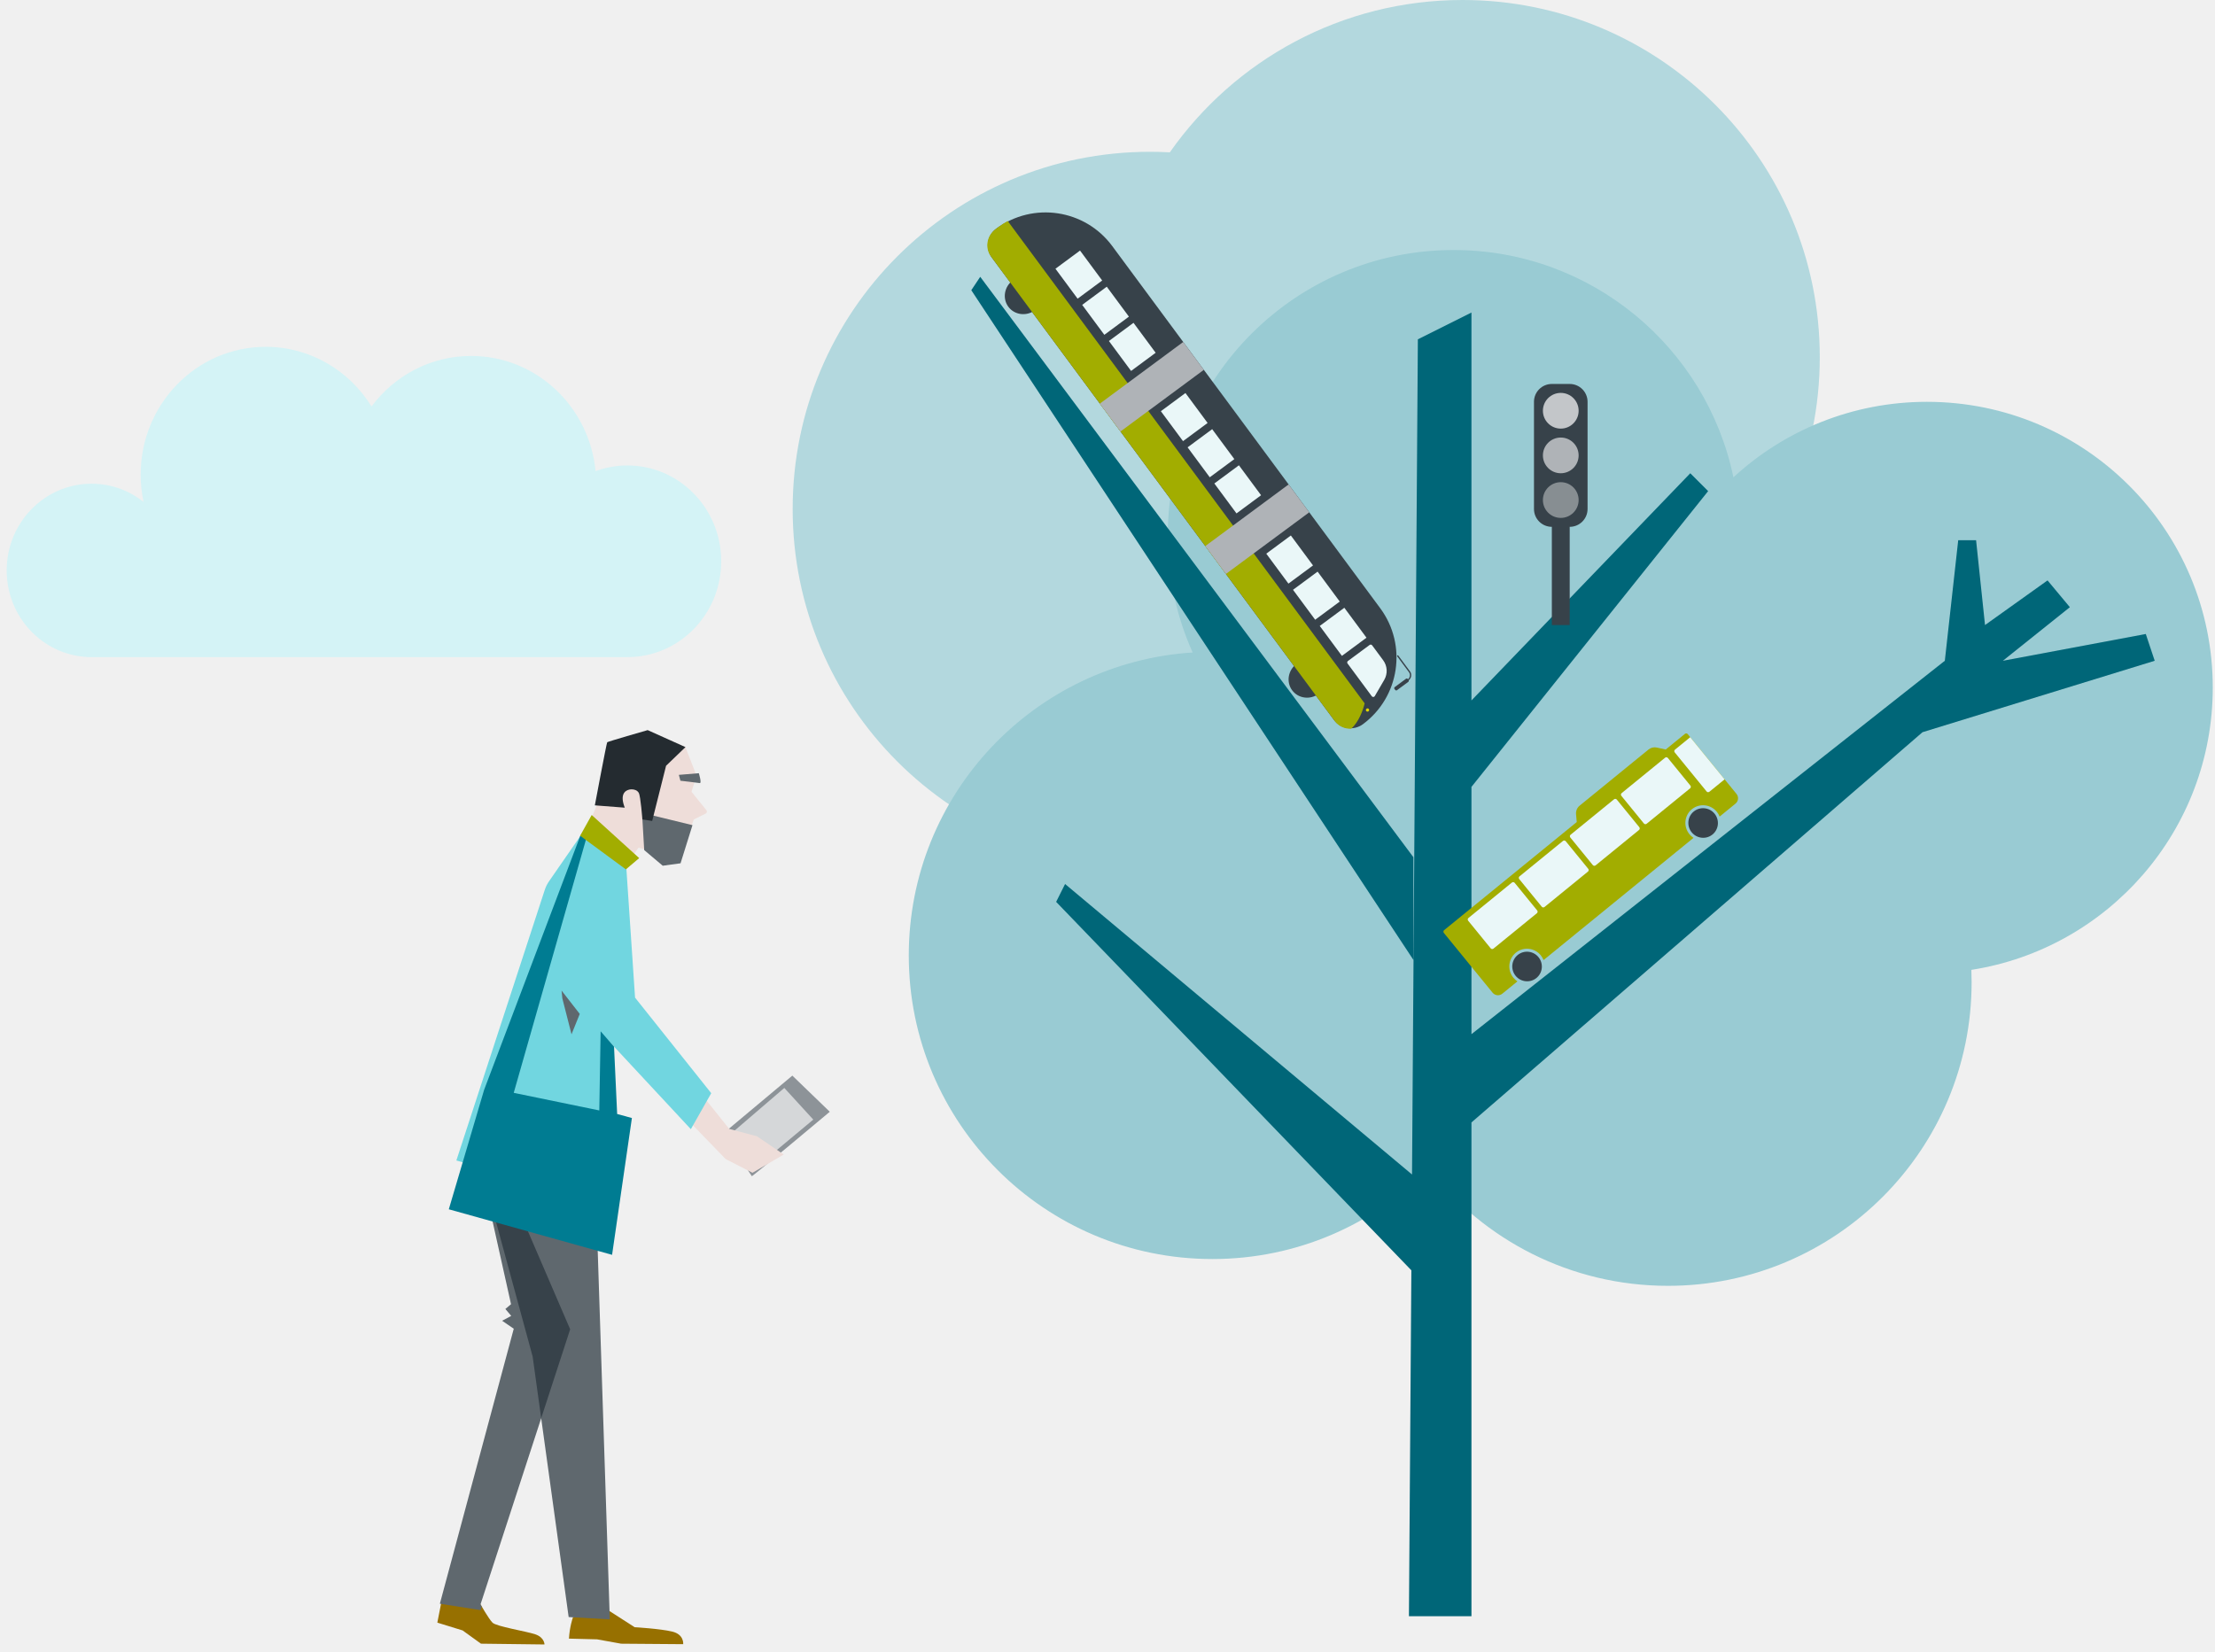
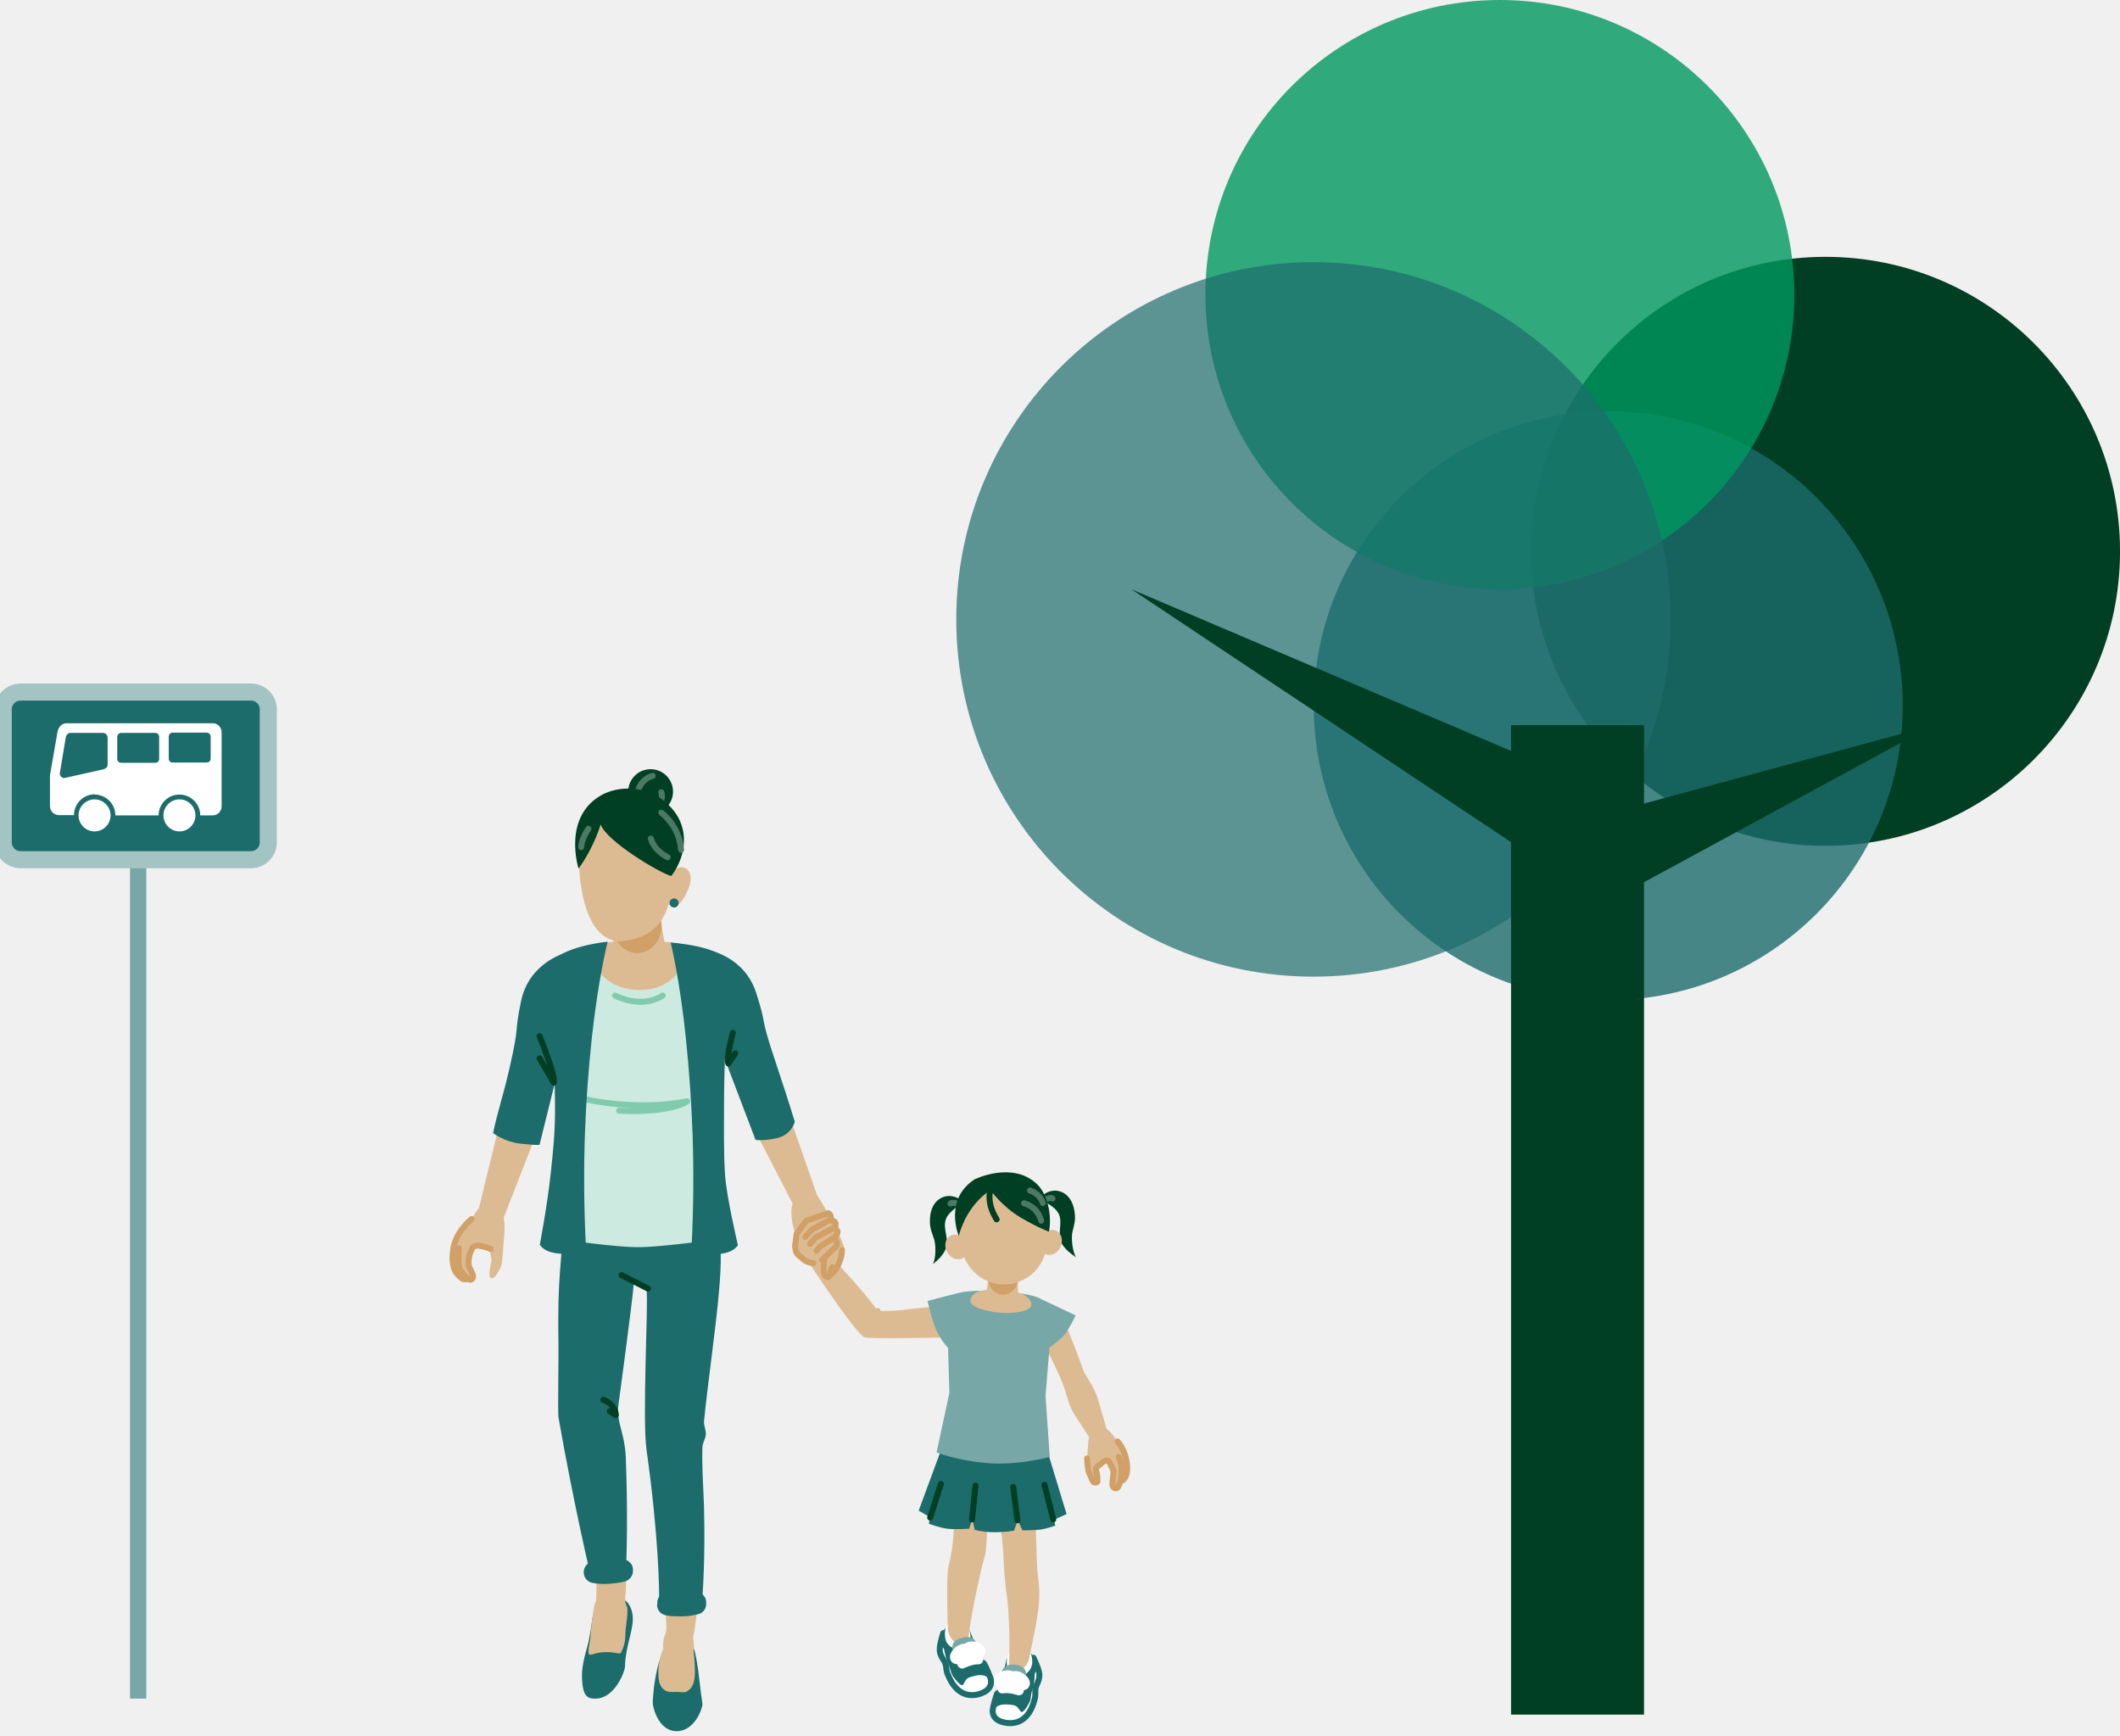
- <svg xmlns="http://www.w3.org/2000/svg" width="248" height="185" viewBox="0 0 248 185" fill="none">
-   <path d="M70.25 73.591H9.75L9.757 73.578C4.739 73.316 0.75 69.075 0.75 63.881C0.75 58.519 5.003 54.171 10.25 54.171C12.443 54.171 14.462 54.931 16.07 56.206C15.861 55.221 15.75 54.198 15.75 53.149C15.75 45.246 22.018 38.84 29.75 38.84C34.738 38.84 39.117 41.506 41.597 45.521C44.154 42.082 48.198 39.862 52.75 39.862C60.017 39.862 65.99 45.521 66.683 52.762C67.796 52.351 68.998 52.127 70.25 52.127C76.049 52.127 80.75 56.932 80.75 62.859C80.75 68.786 76.049 73.591 70.25 73.591Z" fill="#D4F3F6" />
-   <path fill-rule="evenodd" clip-rule="evenodd" d="M163.75 80C185.841 80 203.75 62.091 203.75 40C203.75 17.909 185.841 0 163.75 0C150.193 0 138.211 6.744 130.977 17.061C130.24 17.02 129.497 17 128.75 17C106.659 17 88.75 34.909 88.75 57C88.75 79.091 106.659 97 128.75 97C142.307 97 154.289 90.256 161.523 79.939C162.26 79.98 163.003 80 163.75 80Z" fill="#B3D8DE" />
-   <path d="M133.533 73.071C131.744 69.08 130.75 64.656 130.75 60C130.75 42.327 145.077 28 162.75 28C178.18 28 191.059 38.92 194.08 53.454C199.78 48.205 207.391 45 215.75 45C233.423 45 247.75 59.327 247.75 77C247.75 92.982 236.034 106.227 220.722 108.616C220.741 109.075 220.75 109.536 220.75 110C220.75 128.778 205.528 144 186.75 144C175.853 144 166.154 138.874 159.931 130.901C153.768 137.136 145.21 141 135.75 141C116.972 141 101.75 125.778 101.75 107C101.75 88.967 115.788 74.213 133.533 73.071Z" fill="#99CBD3" />
-   <path fill-rule="evenodd" clip-rule="evenodd" d="M158.25 107.5L108.75 32.5L109.75 31L158.25 96V107.5ZM158.021 142.262L118.25 101L119.25 99L158.096 131.533L158.75 38L164.75 35V78.442L189.25 53L191.25 55L164.75 88.125V115.817L217.75 74L219.25 60.5H221.25L222.25 70L229.25 65L231.75 68L224.25 74L240.25 71L241.25 74L215.25 82L164.75 125.702V181H157.75L158.021 142.262Z" fill="#006678" />
-   <path d="M186.501 83.939L185.505 83.719C185.177 83.646 184.834 83.727 184.574 83.939L176.86 90.228C176.578 90.458 176.428 90.814 176.46 91.178L176.539 92.061L161.69 104.167C161.596 104.244 161.582 104.383 161.66 104.478L167.117 111.172C167.387 111.503 167.874 111.554 168.204 111.285L169.898 109.904C169.73 109.794 169.575 109.656 169.441 109.491C168.745 108.638 168.869 107.386 169.717 106.694C170.565 106.003 171.817 106.134 172.513 106.987C172.647 107.151 172.75 107.331 172.824 107.518L189.611 93.833C189.442 93.723 189.287 93.585 189.153 93.42C188.457 92.567 188.581 91.315 189.43 90.623C190.278 89.932 191.529 90.063 192.225 90.916C192.359 91.08 192.463 91.26 192.537 91.447L194.316 89.996C194.646 89.727 194.694 89.24 194.424 88.909L188.967 82.215C188.889 82.12 188.75 82.106 188.656 82.182L186.501 83.939Z" fill="#A2AD00" />
-   <path d="M164.414 102.804C164.32 102.88 164.306 103.019 164.384 103.114L166.902 106.204C166.98 106.299 167.119 106.313 167.213 106.236L172.077 102.271C172.171 102.194 172.185 102.055 172.108 101.96L169.589 98.87C169.512 98.776 169.373 98.761 169.278 98.838L164.414 102.804Z" fill="#EAF7F8" />
-   <path d="M170.101 98.453C170.024 98.358 170.038 98.219 170.132 98.142L174.996 94.177C175.09 94.1 175.229 94.114 175.306 94.209L177.825 97.299C177.902 97.393 177.889 97.532 177.794 97.609L172.93 101.575C172.836 101.652 172.697 101.637 172.62 101.542L170.101 98.453Z" fill="#EAF7F8" />
-   <path d="M175.849 93.481C175.755 93.558 175.741 93.697 175.818 93.792L178.337 96.881C178.414 96.976 178.554 96.99 178.648 96.914L183.512 92.948C183.606 92.871 183.62 92.732 183.543 92.637L181.024 89.548C180.947 89.453 180.808 89.438 180.713 89.515L175.849 93.481Z" fill="#EAF7F8" />
-   <path d="M181.536 89.13C181.459 89.036 181.472 88.896 181.567 88.82L186.431 84.854C186.525 84.777 186.664 84.792 186.741 84.886L189.26 87.976C189.337 88.071 189.324 88.21 189.229 88.287L184.365 92.252C184.271 92.329 184.132 92.315 184.055 92.22L181.536 89.13Z" fill="#EAF7F8" />
-   <path d="M187.509 84.26C187.432 84.165 187.446 84.026 187.54 83.95L189.247 82.558L193.095 87.278L191.388 88.669C191.294 88.746 191.155 88.732 191.078 88.637L187.509 84.26Z" fill="#EAF7F8" />
-   <ellipse cx="170.976" cy="108.239" rx="1.652" ry="1.661" transform="rotate(-39.1897 170.976 108.239)" fill="#37424A" />
-   <ellipse cx="190.689" cy="92.168" rx="1.652" ry="1.661" transform="rotate(-39.1897 190.689 92.1681)" fill="#37424A" />
-   <path d="M173.75 43C172.645 43 171.75 43.895 171.75 45V57C171.75 58.105 172.645 59 173.75 59L173.75 70H175.75V59C176.855 59 177.75 58.105 177.75 57V45C177.75 43.895 176.855 43 175.75 43H173.75Z" fill="#37424A" />
-   <circle cx="174.75" cy="56" r="2" fill="#878E92" />
-   <circle cx="174.75" cy="51" r="2" fill="#AFB3B7" />
-   <circle cx="174.75" cy="46" r="2" fill="#C3C6C9" />
-   <ellipse cx="114.634" cy="33.071" rx="2.085" ry="2.158" transform="rotate(53.5068 114.634 33.0709)" fill="#37424A" />
-   <ellipse cx="146.408" cy="76.022" rx="2.085" ry="2.158" transform="rotate(53.5068 146.408 76.0217)" fill="#37424A" />
-   <path d="M111.54 25.61C115.663 22.56 121.479 23.43 124.529 27.553L154.537 68.117C157.587 72.24 156.717 78.055 152.594 81.106C151.563 81.868 150.11 81.651 149.347 80.62L111.055 28.858C110.292 27.827 110.509 26.373 111.54 25.61Z" fill="#37424A" />
-   <path d="M156.404 73.457L157.751 75.278C157.933 75.523 157.884 75.871 157.644 76.071L157.623 76.043C157.576 75.979 157.484 75.967 157.418 76.016L156.162 76.945C156.096 76.994 156.081 77.086 156.128 77.15L156.213 77.265C156.261 77.329 156.353 77.341 156.419 77.292L157.675 76.363C157.731 76.322 157.75 76.25 157.726 76.19C158.035 75.941 158.101 75.5 157.871 75.189L156.524 73.368L156.404 73.457Z" fill="#37424A" />
-   <path d="M151.284 81.606C150.581 81.642 149.884 81.346 149.445 80.752L110.957 28.726C110.248 27.768 110.477 26.397 111.469 25.664L111.828 25.398C112.152 25.158 112.487 24.942 112.83 24.751L152.791 78.769C152.637 79.462 152.141 80.862 151.284 81.606Z" fill="#A2AD00" />
-   <rect x="120.924" y="28.06" width="4.171" height="3.423" transform="rotate(53.5068 120.924 28.0603)" fill="#EAF7F8" />
-   <rect x="132.727" y="44.015" width="4.171" height="3.423" transform="rotate(53.5068 132.727 44.0151)" fill="#EAF7F8" />
-   <rect x="144.53" y="59.97" width="4.171" height="3.423" transform="rotate(53.5068 144.53 59.9699)" fill="#EAF7F8" />
-   <rect x="123.917" y="32.107" width="4.171" height="3.423" transform="rotate(53.5068 123.917 32.1069)" fill="#EAF7F8" />
-   <rect x="135.72" y="48.062" width="4.171" height="3.423" transform="rotate(53.5068 135.72 48.0617)" fill="#EAF7F8" />
-   <rect x="147.523" y="64.016" width="4.171" height="3.423" transform="rotate(53.5068 147.523 64.0165)" fill="#EAF7F8" />
-   <rect x="126.911" y="36.153" width="4.171" height="3.423" transform="rotate(53.5068 126.911 36.1533)" fill="#EAF7F8" />
-   <rect x="138.714" y="52.108" width="4.171" height="3.423" transform="rotate(53.5068 138.714 52.1081)" fill="#EAF7F8" />
-   <rect x="150.517" y="68.063" width="4.171" height="3.423" transform="rotate(53.5068 150.517 68.063)" fill="#EAF7F8" />
-   <path d="M153.349 72.228C153.438 72.163 153.564 72.181 153.629 72.27L154.866 73.942C155.341 74.584 155.388 75.447 154.986 76.137L153.926 77.958C153.854 78.082 153.678 78.092 153.593 77.976L150.877 74.306C150.812 74.217 150.83 74.092 150.919 74.026L153.349 72.228Z" fill="#EAF7F8" />
-   <rect x="144.28" y="54.252" width="3.883" height="11.608" transform="rotate(53.5068 144.28 54.2517)" fill="#AFB3B7" />
-   <rect x="132.477" y="38.297" width="3.883" height="11.608" transform="rotate(53.5068 132.477 38.2969)" fill="#AFB3B7" />
-   <ellipse cx="153.112" cy="79.515" rx="0.18" ry="0.186" transform="rotate(53.5068 153.112 79.5153)" fill="#E4D700" />
-   <path d="M88.714 120.459L92.905 124.507C92.905 124.507 84.192 131.816 84.176 131.72C84.16 131.624 80.938 126.968 80.938 126.968L88.714 120.459Z" fill="#8D9398" />
-   <path d="M87.814 121.838L91.059 125.385L84.872 130.543L81.942 126.877L87.814 121.838Z" fill="#D5D7D9" />
-   <path fill-rule="evenodd" clip-rule="evenodd" d="M49.481 179.097L48.966 181.719L51.795 182.592L53.852 184.077L60.965 184.164C60.965 184.164 60.966 183.379 59.937 183.029C58.909 182.68 55.566 182.156 55.138 181.719C54.709 181.281 53.8 179.676 53.8 179.676L49.472 179.097" fill="#977000" />
-   <path d="M64.162 181.097L68.104 180.333L71.061 182.232C71.061 182.232 73.922 182.396 75.271 182.723C76.622 183.051 76.493 184.132 76.493 184.132L69.547 184.078L66.85 183.59L63.701 183.51C63.788 182.179 64.093 181.285 64.152 181.123C64.159 181.106 64.162 181.097 64.162 181.097Z" fill="#977000" />
-   <path fill-rule="evenodd" clip-rule="evenodd" d="M55.561 131.23L53.802 130.73L57.217 146.058L56.583 146.593L57.241 147.368L56.221 147.912L57.523 148.805L49.249 179.601L53.806 180.319H53.809L53.938 179.914L53.801 179.676L60.593 158.831L63.669 181.095L68.276 181.354L66.736 134.405C65.103 133.941 63.548 133.5 62.009 133.063C59.887 132.46 57.793 131.865 55.561 131.23Z" fill="#5F686E" />
-   <path d="M58.432 136.314L63.838 148.868L60.593 158.83L59.638 151.924C57.594 144.409 55.74 137.594 53.879 130.751C54.449 130.914 55.008 131.073 55.559 131.229L56.336 131.45L58.432 136.314Z" fill="#37424A" />
-   <path d="M78.486 122.472L81.647 126.425L84.75 127.251L87.75 129.296L84.25 131.34L81.25 129.807L76.781 125.191L78.486 122.472Z" fill="#EEDDD9" />
-   <path d="M70.17 96.849L71.489 94.928L76.062 96.286L77.681 91.772L79.004 91.117C79.15 91.044 79.191 90.852 79.088 90.725L77.424 88.672L77.984 86.865L76.746 83.67L72.515 81.768L68.389 83.383L66.804 90.231L65.373 93.528L70.17 96.849Z" fill="#EEDDD9" />
-   <path d="M78.243 86.591C78.243 86.591 78.598 87.743 78.346 87.697C78.095 87.652 76.183 87.436 76.183 87.436L76.005 86.777L78.243 86.591Z" fill="#5F686E" />
-   <path d="M77.532 92.41L73.128 91.335L71.927 91.766L72.128 95.201L74.203 96.953L76.197 96.68L77.532 92.41Z" fill="#5F686E" />
-   <path d="M72.515 81.768H72.516L72.517 81.768L76.747 83.669L76.746 83.67L74.576 85.758L73.021 91.938H73.019L71.922 91.767C71.922 91.767 71.728 89.169 71.521 88.797C71.348 88.487 71.002 88.399 70.722 88.399C70.621 88.399 70.529 88.41 70.456 88.427C69.965 88.538 69.382 88.985 69.951 90.451L66.601 90.191C66.601 90.191 67.911 83.205 67.986 83.124C68.06 83.044 72.327 81.822 72.51 81.769L72.51 81.769L72.515 81.768L72.515 81.768Z" fill="#242B30" />
-   <path d="M65.039 93.541L61.469 98.7C61.266 98.995 61.105 99.317 60.994 99.659L51.096 129.961L67.438 134.604L67.782 116.17L77.35 126.457L79.632 122.427L71.104 111.725L70.118 97.08L65.039 93.541Z" fill="#71D6E0" />
-   <path d="M62.876 110.939L62.962 111.812L63.99 115.831L64.912 113.549L62.876 110.939Z" fill="#5F686E" />
-   <path d="M65 93.522L65.75 93.522L57.519 122.388L67.099 124.359L67.25 115.497L68.75 117.214L69.099 124.756L70.75 125.207L68.531 140.529L50.25 135.428L54.204 122.052L65 93.522Z" fill="#007C92" />
-   <path d="M71.566 96.099L66.249 91.272L64.954 93.594L70.075 97.364L71.566 96.099Z" fill="#A2AD00" />
+ <svg xmlns="http://www.w3.org/2000/svg" width="248" height="203" fill="none">
+   <g clip-path="url(#a)">
+     <path fill="#003f23" d="M213.556 98.937c19.02 0 34.447-15.428 34.447-34.447s-15.427-34.447-34.447-34.447c-19.019 0-34.447 15.428-34.447 34.447s15.428 34.447 34.447 34.447" />
+     <path fill="#1c6c6c" d="M188.135 116.988c19.019 0 34.447-15.428 34.447-34.447s-15.428-34.447-34.447-34.447-34.447 15.428-34.447 34.447 15.427 34.447 34.447 34.447" opacity=".8" />
+     <path fill="#00975f" d="M175.455 68.925c19.019 0 34.447-15.427 34.447-34.447C209.902 15.46 194.505 0 175.455 0s-34.447 15.428-34.447 34.447 15.428 34.447 34.447 34.447" opacity=".8" />
+     <path fill="#1c6c6c" d="M153.653 114.24c23.08 0 41.787-18.707 41.787-41.786s-18.707-41.786-41.787-41.786-41.786 18.707-41.786 41.786 18.707 41.786 41.786 41.786" opacity=".7" />
+     <path fill="#003f23" d="M192.318 84.82h-15.552v115.74h15.552z" />
+     <path fill="#003f23" d="m188.133 105.464 38.038-20.644-38.038 10.306zM177.417 98.938l-45.065-30.012 46.72 19.894z" />
+     <path fill="#1c6c6c" d="M76.36 199.188c0 .53.686 3.31 2.779 3.31 2.124 0 3.03-2.623 3.03-3.154 0-.25-.188-1.25-.25-1.968-.688-5.996-.969-5.528-2.718-5.528-2.342 0-2.842 6.309-2.842 7.371z" />
+     <path fill="#ddbb92" d="M77.955 190.661c0-.905-.094-2.092-.156-3.404 0-.531.374-.968.905-.968h2.03c.531 0 .968.469.906.999-.156 1.687-.312 3.186-.531 4.06a.9.9 0 0 0 0 .406c.125.687.062 1.218 0 1.281.125.531.187 1.967.187 2.623-.03 1.374-.406 1.874-.937 2.186-.312.188-.687.063-1.124.063s-1 .062-1.343-.125c-.593-.344-.905-.875-.874-2.249 0-.905.25-1.999.562-2.654 0-.156-.094-1 .25-1.749a1 1 0 0 0 .093-.437z" />
+     <path fill="#1c6c6c" d="M71.702 186.727c1.156 0 1.936.687 2.217 1.748.469 1.781-.718 3.592-.812 6.496 0 .469-1.249 4.123-3.935 3.686-.874-.157-1.061-1.125-1.093-2.593-.031-1.467.594-3.248.781-4.06.312-1.499.437-3.029.625-3.591.437-1.405.28-1.655 1.686-1.686z" />
+     <path fill="#ddbb92" d="M69.7 187.383c.188-1.374 0-3.498-.187-4.778-.062-.531.312-1 .843-1.031l1.812-.094c.5 0 .936.375.968.875.062 1.374.187 3.685 0 4.372v.469c0 .187.093.499.187.718.25.187-.156 2.717-.156 2.936 0 .905-.062 1.561-.531 2.467-.125.25-.656-.125-1.999-.063-1.28.063-1.592.531-1.749.188-.187-.438.188-1.312.188-2.093 0-.156.28-3.06.5-3.747.218-.687.062-.125.062-.219z" />
+     <path fill="#1c6c6c" d="m65.926 141.973 8.9.624 8.901-.624c.78 2.904.656 6.09.375 9.15-.344 4.123-1.343 10.931-1.75 15.178-.03.375.25 1.062.22 1.437-.032.624-.375.937-.407 1.592-.062 2.53.125 4.779.188 6.809.156 5.933-.125 10.431-.281 11.649s-.406.78-.843.812c-.75.031-1.937.093-3.342-.094a.89.89 0 0 1-.78-.937c.03-1.593-.063-7.964-1.469-17.926-.53-3.748.219-16.99 0-18.801l-1.467-.968c-.188 2.436-1.843 14.522-1.874 14.834-.063 1.968.78 2.998.905 5.684.25 6.371.125 11.868 0 13.304 0 .438-.374.812-.812.844-2.248.249-3.279.031-3.404-.719 0 0-1.842-7.745-3.654-18.02-.093-.468.032-8.026 0-8.525-.156-8.683.438-9.182.594-15.303" />
+     <path stroke="#003f23" stroke-linecap="round" stroke-linejoin="round" stroke-width=".7" d="m72.703 149.156 3.092 1.562" />
+     <path fill="#1c6c6c" d="M76.86 187.692c0 .625.405 1.125 1.03 1.25.625.124 1.093.124 1.874.124.78 0 1.374-.125 1.905-.249.562-.125.937-.625.937-1.187v-.219c0-.749-.687-1.311-1.437-1.187-.5.094-1.062.157-1.53.157-.437 0-.937-.063-1.374-.125a1.21 1.21 0 0 0-1.374 1.155v.281zM74.045 183.728c0 .594-.375 1.094-.937 1.25s-1.062.218-1.812.281c-.718.062-1.405 0-1.936-.094a1.26 1.26 0 0 1-1.062-1.093 1.267 1.267 0 0 1 1.312-1.437c.78.032 1.124.032 1.593 0 .468-.031.906-.125 1.343-.218.75-.156 1.499.406 1.499 1.187z" />
+     <path stroke="#003f23" stroke-linecap="round" stroke-linejoin="round" stroke-width=".7" d="M70.578 163.738s1.343.375 1.468 1.78l-.718-.437" />
+     <path fill="#ddbb92" d="m58.74 142.909-2.904-.812 3.342-13.71 4.403 2.092z" />
+     <path fill="#ddbb92" d="M56.217 141.159c-.313.156-.5.594-1.093 1.468-.188.219-1.437 1.124-2 2.904-.155.469-.187 1.062-.218 1.656 0 .718.188 1.499.562 1.873.281.282.531.625.968.625.438 0 .063-.312.25-.125.157.156.375.281.563 0 .187-.312-.125-.781-.438-1.405-.156-1.249.344-1.936.438-2.186.405-.594 2.123.156 2.123.156-.156.468.219 1.03.094 1.468s-.312 1.717-.125 1.842c.5.281.75-.343 1.218-1.155.219-.375.281-2.061.312-2.436.188-1.812.281-3.248-.187-3.873-.219-.281-1.999-1.062-2.467-.843z" />
+     <path stroke="#d0a067" stroke-linecap="round" stroke-linejoin="round" stroke-width=".7" d="M55.155 142.598c-.187.218-1.437 1.124-1.999 2.904-.156.469-.187 1.062-.218 1.655 0 .719.187 1.499.562 1.874.28.281.53.625.968.625s.062-.313.25-.125c.156.156.374.281.562 0 .187-.313-.125-.781-.437-1.406-.157-1.249.343-1.936.437-2.186.406-.593 2.123.156 2.123.156" />
+     <path stroke="#d0a067" stroke-linecap="round" stroke-linejoin="round" stroke-width=".7" d="M54.688 149.56c-.281-.25-.968-1.062-1-1.405-.125-.781 0-1.874 0-2.155" />
+     <path fill="#1c6c6c" d="M57.68 132.541c.5-2.436 1.186-4.341 1.936-7.651 1.25-5.465.468-3.623 1.343-7.808.937-4.434 5.028-5.559 5.028-5.559l.5 8.776-3.373 13.617s-.531.062-2.342-.157c-1.78-.218-3.092-1.218-3.092-1.218" />
+     <path fill="#ddbb92" d="m92.754 140.847 2.81-1.093-4.403-12.617-4.184 2.498z" />
+     <path fill="#1c6c6c" d="M92.97 131.198c-.718-2.373-1.311-4.153-2.373-7.37-1.78-5.309-.812-3.56-2.124-7.651-1.374-4.31-5.559-5.029-5.559-5.029l.375 8.776 5.09 13.398s.719.187 2.499-.187c1.749-.406 2.092-1.905 2.092-1.905z" />
+     <path fill="#cceadf" d="m84.76 144.846-.249-31.761s-5.653-2.311-6.121-2.467c-.812-.219-6.433-.094-7.246.062-.468.094-5.559 2.623-5.559 2.623l-.687 31.543s7.183 1.124 10.15 1.031c2.998-.063 9.713-1.031 9.713-1.031" />
+     <path stroke="#80cbaf" stroke-linecap="round" stroke-linejoin="round" stroke-width=".7" d="M68.617 128.605s5.715 1.375 11.774.219c0 0-1.874 1.405-7.964 1.093" />
+     <path fill="#ddbb92" d="M79.011 114.052c.688-.968.688-2.092.688-2.686 0-1.155-1.031-1.28-4.841-1.28s-5.028.094-5.028 1.249-.063 1.749.593 2.717c0 0 1.406 1.749 4.404 1.749s4.216-1.749 4.216-1.749z" />
+     <path stroke="#80cbaf" stroke-linecap="round" stroke-linejoin="round" stroke-width=".7" d="M71.953 116.457s3.03 1.624 5.56 0" />
+     <path stroke="#ddbb92" stroke-linecap="round" stroke-linejoin="round" stroke-width=".7" d="m70.39 111.898 2.718.125.718.469M79.076 111.898l-2.717.125-.718.469" />
+     <path fill="#ddbb92" d="M77.137 104.465c.031 1.874.219 4.341.78 6.496h-6.37c.562-2.061.718-4.591.78-6.496z" />
+     <path fill="#d0a067" d="M74.545 111.492c1.57 0 2.842-1.426 2.842-3.185s-1.272-3.186-2.842-3.186-2.842 1.426-2.842 3.186c0 1.759 1.272 3.185 2.842 3.185" />
+     <path fill="#1c6c6c" d="M71.08 110.18s-1.092 4.247-1.842 11.18c-.78 7.277-1.155 15.022-.718 24.079.031.812-1.03 1.249-1.874 1.249-1.624 0-2.904-.187-3.498-1.093 0 0 .875-4.591 1.28-8.37.282-2.686.5-4.622.5-7.558 0-7.682-1.092-16.427-.03-17.52 0 0 1.405-1.436 6.183-1.999zM78.453 110.242s1.062 4.248 1.78 11.181c.75 7.276 1.124 15.021.687 24.078-.03.812 1.03 1.249 1.874 1.249 1.624 0 2.905-.187 3.53-1.093 0 0-1.312-5.527-1.5-8.151s-.125-5.496-.125-8.432c0-7.683.843-16.115-.187-17.208 0 0-1-1.155-6.059-1.624" />
+     <path stroke="#003f23" stroke-linecap="round" stroke-linejoin="round" stroke-width=".7" d="M85.73 120.801s-.811 2.967-.53 3.591l.812-1.186M63.117 121.203s1.968 4.778 1.655 5.434l-1.655-2.842" />
+     <path fill="#ddbb92" d="M93.937 139.633c.562-.157.843-.469 1.312-.188.312.188.812 1.124 1.374 2.061.218.281 1.874 1.999 1.78 4.81-.062 2.03-1.936 3.935-1.156 1.999-.156.468-.25 1.218-.468 1.155-.344-.094-.687.094-.437-2.249-.188-.812-.125-1.093-.25-1.311-.187-.281-.375-.937-.469-1.187-.374-.625-1.093-.062-1.093-.062.156.499.25.655.344 1.124.094.531.343 1.842.125 1.936-.812.344-.968-.781-1.406-1.624-.218-.406-.5-1.624-.624-1.967-.562-1.812-.5-3.186 0-3.779.5-.594.593-.625.937-.718z" />
+     <path stroke="#ddbb92" stroke-linecap="round" stroke-linejoin="round" stroke-width=".7" d="M97.281 148.189c.219-.499.437-1.593.281-2.155-.187-.562-.28-1.062-.437-1.311M97.781 144.473s.438.843.656 1.592" />
+     <path fill="#ddbb92" d="M78.324 102.995c-.281.968-.906 2.623-.032 2.873.875.281 1.468-.063 2.249-1.937.406-.905.375-2.154-.5-2.435-.874-.282-1.405.499-1.717 1.467z" />
+     <path fill="#ddbb92" d="M67.707 98.344s-.656 10.993 4.435 11.743c0 0 5.122.343 6.152-4.716 0 0 .968-2.467.937-5.996 0-1.936-.937-6.683-6.152-6.652-2.374 0-4.653 1.718-5.34 5.621z" />
+     <path fill="#1c6c6c" d="M78.859 106.152a.531.531 0 1 0 0-1.062.531.531 0 0 0 0 1.062" />
+     <path fill="#003f23" d="M76.108 95.22a2.623 2.623 0 1 0 0-5.247 2.623 2.623 0 0 0 0 5.246" />
+     <path stroke="#4c7965" stroke-linecap="round" stroke-linejoin="round" stroke-width=".7" d="M76.358 90.754s-1.718.343-1.842 2.498M77.36 92.66s.343.875-.47 1.749" />
+     <path fill="#003f23" d="M77.703 93.719c2.342 1.874 2.56 4.216 2.123 6.059-.406 1.655-1.311 2.685-1.311 2.685-1.218-.281-7.59-4.06-8.245-6.027-.687 2.155-1.78 4.091-2.592 5.153 0 0-1.936-6.059 2.748-8.62 1.905-1.03 4.997-1.124 7.277.719z" />
+     <path stroke="#4c7965" stroke-linecap="round" stroke-linejoin="round" stroke-width=".7" d="M68.835 96.938s-.812 1.155-.843 2.154M77.36 95.063s2.123 1.499 2.31 4.34M78.108 100.276s-1.561-.718-1.967-2.186" />
+     <path fill="#ddbb92" d="M114.089 154.651c-.094-.593-.219-1.655-1.749-1.874-1.187-.187-5.496.281-6.652.438-1.062.156-2.124.125-3.029.125-1.718-2.53-5.84-6.746-5.84-6.746l-2.592.499s5.777 8.839 6.901 9.338c.469.188 8.558.063 9.182 0 3.342-.374 3.904-1.062 3.81-1.78zM122.117 157.337l.25-4.778s1.905 1.374 2.561 2.998c.593 1.436 1.874 4.872 1.905 4.997.25.406 1.218 1.842 1.593 3.06.218.687 1.436 4.966 1.436 4.966-.25.718-1.655.999-1.905.437-.343-.718-2.092-3.154-2.529-4.029-.5-.905-.625-1.905-1.125-3.185-.937-2.311-2.155-4.466-2.155-4.466z" />
+     <path fill="#fff" stroke="#1c6c6c" stroke-linecap="round" stroke-linejoin="round" stroke-width=".7" d="M116.647 198.095s-.25.656-.468 1.624c-.313 1.28.843 1.624.843 1.624s3.123 1.374 4.06-2.78c.093-.468-.063-.936.156-1.405.468-1.031.562-1.343-.344-3.248l-4.216 4.216z" />
+     <path fill="#1c6c6c" d="M116.679 197.845s.749-2.155 1.093-3.873c0 0 2.811-.281 2.748-.624.344.343.5.343.875 1.53 0 0-.032.219-.344.906 0 0 0 .999-.281 1.873-.281.875-.094.906-.312 1.406 0 0-.75 1.53-1.062 1.124-.469-.593-.375-.749-1.593-.812-1.437-.094-1.561.812-1.624.875-.094.124-.219-1.593.562-2.405z" />
+     <path fill="#fff" d="M120.709 194.723c-.094.906-1.374 1.655-2.062 1.562-.718-.094-.968-1.375-.843-2.28.094-.906 1.281-1.374 1.999-1.312.718.094 1.031 1.093.937 2.03z" />
+     <path fill="#ddbb92" d="M120.707 174.484c-.062-.375-2.748-.343-3.654.25-.78.5.219 3.779.344 7.714 0 .656.25 3.373.343 3.904.375 2.436.406 7.183.281 8.401 0 .062 0 1.03 1.187.687.781-.219 1.187-1.312 1.187-1.406.187-1.28 1.218-5.184 1.187-7.62 0-1.312-.219-2.311-.25-3.029-.219-4.091 0-5.497-.625-8.901" />
+     <path fill="#77a7a7" d="M118.676 194.72c-.781-.062-1.437.187-1.468.999 0 .157 0 .313.031.469 0 0-.406 1.124 1.062 1.312 1.468.156 1.624-1.187 1.624-1.187.031-.125.062-.25.093-.406.063-.812-.562-1.124-1.342-1.187" />
+     <path stroke="#fff" stroke-linecap="round" stroke-miterlimit="10" stroke-width="1.1" d="M119.335 197.093s-.594-.843-1.937-.687" />
+     <path stroke="#fff" stroke-linecap="round" stroke-miterlimit="10" stroke-width="1.1" d="M119.397 196.626s-.874-.5-2.03.219M119.21 197.749s-.594-.843-1.937-.687M119.178 197.749s-1.093-.375-1.936-.219" />
+     <path stroke="#fff" stroke-linecap="round" stroke-miterlimit="10" stroke-width="1.1" d="M119.272 197.251s-.874-.5-2.03.219M119.898 197.037c.127-.206-.09-.571-.486-.816-.396-.246-.82-.278-.947-.073s.09.57.486.816c.396.245.82.278.947.073Z" />
+     <path stroke="#fff" stroke-linecap="round" stroke-miterlimit="10" stroke-width="1.1" d="M117.728 196.837c.441-.15.736-.457.658-.685s-.498-.293-.939-.142c-.441.15-.735.457-.658.685.078.229.499.292.939.142Z" />
+     <path fill="#fff" stroke="#1c6c6c" stroke-linecap="round" stroke-linejoin="round" stroke-width=".7" d="M115.119 194.595s.343.625.687 1.531c.499 1.218-.594 1.749-.594 1.749s-2.904 1.811-4.403-2.187c-.156-.437-.063-.936-.344-1.374-.624-.968-.749-1.249-.125-3.279z" />
+     <path fill="#1c6c6c" d="M115.059 194.345s-1.062-2.03-1.624-3.685c0 0-2.81.125-2.81-.25-.281.375-.438.406-.656 1.655 0 0 .062.219.468.844 0 0 .156.999.531 1.811.187.375.219.874.5 1.343 0 0 .968 1.405 1.218.968.375-.625.281-.781 1.468-1.031 1.405-.281 1.655.594 1.717.656.125.125 0-1.593-.905-2.311z" />
+     <path fill="#fff" d="M110.618 191.813c.218.874 1.593 1.436 2.28 1.249s.749-1.499.531-2.374c-.219-.874-1.468-1.186-2.155-.999s-.875 1.249-.656 2.124" />
+     <path fill="#ddbb92" d="M112.027 171.764c.125-.375 3.185-.343 4.029.375.718.593-.125 1.655-.469 5.184-.062.656-.187 4.091-.343 4.56-.719 2.373-1.843 8.213-1.906 9.4 0 .063-.343 1.437-1.467.906-.719-.312-1-1.468-1-1.53 0-1.312-.218-6.215.094-7.496.812-3.154.562-5.621.531-4.403.062-4.06-.594-3.717.5-7.027z" />
+     <path fill="#77a7a7" d="M112.619 191.535c.781-.156 1.437 0 1.593.781a1.2 1.2 0 0 1 0 .468s.562 1.062-.875 1.437c-1.436.374-1.78-.937-1.78-.937-.062-.125-.093-.25-.125-.375-.156-.781.406-1.187 1.187-1.343z" />
+     <path stroke="#fff" stroke-linecap="round" stroke-miterlimit="10" stroke-width="1.1" d="M112.312 193.968s.469-.906 1.812-.937" />
+     <path stroke="#fff" stroke-linecap="round" stroke-miterlimit="10" stroke-width="1.1" d="M112.188 193.5s.811-.624 2.029-.062M112.531 194.593s.469-.906 1.812-.937M112.562 194.626s1.031-.531 1.906-.5" />
+     <path stroke="#fff" stroke-linecap="round" stroke-miterlimit="10" stroke-width="1.1" d="M112.406 194.125s.812-.624 2.03-.062M112.661 193.812c.357-.298.522-.69.368-.876-.155-.185-.57-.094-.928.204s-.523.69-.368.876c.155.185.57.094.928-.204Z" />
+     <path stroke="#fff" stroke-linecap="round" stroke-miterlimit="10" stroke-width="1.1" d="M114.731 193.179c.045-.237-.289-.5-.747-.587-.457-.087-.865.034-.91.271s.289.501.746.588c.458.087.865-.034.911-.272Z" />
+     <path fill="#1c6c6c" d="m110.03 169.766-2.561 6.933 1.343.781-.157.749s1.406.531 2.249.593c.843.094 2.467 0 2.467 0l.375-1.155.281 1.28s.812.25 2.249.281c1.436 0 2.342-.187 2.342-.187l.437-1.187.562 1.156s1.343 0 2.124-.094c.781-.125 1.593-.437 1.655-.437.156 0-.156-.687-.156-.687l1.53-.687-2.186-7.183-12.554-.063z" />
+     <path stroke="#003f23" stroke-linecap="round" stroke-linejoin="round" stroke-width=".7" d="m110.062 173.574-1.25 3.935M114.117 173.762l-.406 3.966M118.523 173.918l.5 3.904M122.18 173.668l1.03 4.06" />
+     <path fill="#77a7a7" d="M109.562 169.891s2.311.937 5.902 1.249c3.561.313 7.339-.718 7.339-.718l-.499-7.121.468-5.683s1.343-.906 1.874-1.656 1.187-2.092 1.187-2.092l-4.154-1.968s-.718-.562-4.278-.812c-2.499-.187-4.154-.093-5.028.094-.594.125-3.873.999-3.873.999s.5 2.03.812 2.874c.562 1.592 1.593 2.592 1.593 2.592l.156 5.278z" />
+     <path fill="#ddbb92" d="M120.646 152.558c.124.75-1.781 1.125-3.623 1-1.843-.156-3.654-.75-3.498-1.499.125-.687.874-1.406 3.685-1.187 2.936.219 3.373 1.187 3.467 1.718z" />
+     <path fill="#ddbb92" d="M115.742 148.375c-.125.999-.156 2.217-.562 3.248l4.028.312c-.218-1.062-.093-2.28-.093-3.31z" />
+     <path fill="#d0a067" d="M117.335 151.435c.966 0 1.749-.839 1.749-1.874s-.783-1.873-1.749-1.873-1.749.838-1.749 1.873.783 1.874 1.749 1.874" />
+     <path stroke="#ddbb92" stroke-linecap="round" stroke-linejoin="round" stroke-width=".7" d="M102.656 153.34s-.625.281-.687.656" />
+     <path fill="#ddbb92" d="M128.421 167.239c.687-.25.968-.469 1.999.937.156.187 1.468 1.78 1.468 3.653 0 1.375-.781 1.468-.812 1.437-.094.344-.219.687-.344.781-.187.125-.656 0-.562-.625.062-.562.156-1.311.125-1.374-.125-.343-.437-.874-.5-1.062-.281-.375-.781.063-.781.063-.281.25-.874.531-.78.843.093.343.312 1.374.125 1.468-.594.312-.562-.5-.906-1.031-.156-.25-.25-1.53-.25-1.749 0-.562.094-2.061.188-2.436.218-1.03.499-.687 1.03-.905" />
+     <path stroke="#d0a067" stroke-linecap="round" stroke-linejoin="round" stroke-width=".7" d="M127.172 170.581c0 .25.094 1.499.25 1.749.343.531.312 1.311.905 1.03.157-.093-.031-1.093-.125-1.468-.062-.312.5-.562.781-.843 0 0 .5-.437.781-.062.062.156.344.718.5 1.062 0 .062-.063.812-.125 1.374-.094.656.375.749.562.624.125-.093.25-.437.343-.78 0 0 .781-.063.812-1.437 0-1.874-.936-3.029-1.124-3.217" />
+     <path stroke="#d0a067" stroke-linecap="round" stroke-linejoin="round" stroke-width=".7" d="M130.859 170.426s.594.843.219 2.842" />
+     <path stroke="#ddbb92" stroke-linecap="round" stroke-linejoin="round" stroke-width=".7" d="M125.391 161.836s.593-.469 1.061-.469" />
+     <path fill="#003f23" d="M111.25 139.91c-.905-.125-2.529.499-2.467 3.06 0 .687.25 1.281.468 1.905.25.718.25 2.311-.124 2.998.718-.562 1.03-.968 1.249-1.311.874-1.281 0-2.374.187-3.623.156-.937.968-1.374 1.53-1.936.75-.719-.312-1.031-.843-1.093" />
+     <path stroke="#4c7965" stroke-linecap="round" stroke-linejoin="round" stroke-width=".7" d="M111.188 140.783s.312-.25.905.094" />
+     <path fill="#003f23" d="M122.996 139.317c.875-.219 2.561.25 2.749 2.811.062.687-.125 1.28-.281 1.936-.188.75 0 2.342.406 2.998-.75-.499-1.125-.874-1.375-1.187-.999-1.186-.218-2.373-.531-3.591-.249-.906-1.093-1.249-1.717-1.749-.812-.656.218-1.093.718-1.218z" />
+     <path stroke="#4c7965" stroke-linecap="round" stroke-linejoin="round" stroke-width=".7" d="M123.124 140.192s-.312-.219-.874.187" />
+     <path fill="#ddbb92" d="M124.087 145.808c.319-.764.062-1.599-.574-1.865-.637-.266-1.412.137-1.731.901-.32.763-.063 1.598.574 1.865.636.266 1.411-.137 1.731-.901M112.607 147.18c.608-.327.782-1.183.389-1.912-.392-.729-1.203-1.055-1.81-.727-.608.327-.782 1.183-.389 1.912.392.729 1.203 1.054 1.81.727" />
+     <path fill="#ddbb92" d="M112.155 144.534c.406 4.435 3.435 5.809 5.465 5.715 1.905-.093 5.059-1.374 4.997-6.308-.031-3.279-2.592-5.809-5.59-5.653s-5.185 2.998-4.872 6.246" />
+     <path fill="#003f23" d="M121.272 138.474c-2.874-2.686-7.246-.531-7.246-.531-3.654 2.342-1.874 6.621-1.874 6.621 1.062-3.873 3.717-5.341 3.717-5.341s1.374 1.905 3.466 3.155c2.155 1.28 3.373 1.686 3.373 1.686.375-1.874-.156-4.372-1.405-5.559z" />
+     <path stroke="#003f23" stroke-linecap="round" stroke-linejoin="round" stroke-width=".7" d="M115.839 139.223s-.469 1.499.749 3.404" />
+     <path stroke="#4c7965" stroke-linecap="round" stroke-linejoin="round" stroke-width=".7" d="M119.805 140.754s1.53.312 1.998 2.03M120.492 139.254s1.156.343 1.499 1.468" />
+     <path fill="#ddbb92" d="m92.977 145.751.187-1.436 1.124-1.53 1.75-.594.842-.281s.531.281.157.843c0 0 1.061-.125.562.969 0 0 .843.218-.094 1.061 0 0 .812.687.031 1.25l-1.062.999-1.124.656s-.812.343-1.53-.469c-.719-.812-.812-.406-.906-1.499z" />
+     <path stroke="#d0a067" stroke-linecap="round" stroke-linejoin="round" stroke-width=".7" d="m96.162 147.375 1.405-1.342c.781-.563-.03-1.25-.03-1.25.936-.843.093-1.061.093-1.061.468-1.094-.562-.969-.562-.969.343-.562-.156-.843-.156-.843l-.844.281-1.748.594-1.125 1.53-.187 1.436c.094 1.094.375.937.906 1.5 0 0 .343.406 1.249.499" />
+     <path stroke="#d0a067" stroke-linecap="round" stroke-linejoin="round" stroke-width=".7" d="m96.881 142.785-1.874 1.031-.812.874M97.569 143.598l-2.155 1.155-.656.75M97.538 144.785l-1.655 1.062-.375.468" />
+     <path fill="#77a7a7" d="M17.116 81.762h-1.905v116.926h1.905z" />
+     <path fill="#1c6c6c" stroke="#a4c4c4" stroke-miterlimit="10" stroke-width="2" d="M29.357 80.95H2.405a2.03 2.03 0 0 0-2.03 2.03v15.552a2.03 2.03 0 0 0 2.03 2.03h26.952a2.03 2.03 0 0 0 2.03-2.03V82.979a2.03 2.03 0 0 0-2.03-2.03Z" />
+     <path fill="#fff" fill-rule="evenodd" d="M11.06 92.94a2.44 2.44 0 0 1 2.435 2.436h5.06a2.44 2.44 0 0 1 2.436-2.436 2.44 2.44 0 0 1 2.435 2.436h1.437c.593 0 1.062-.468 1.062-1.062v-8.682a1.04 1.04 0 0 0-1.03-1.03H7.78c-.593 0-.968.5-1.062 1.061l-.874 5.029v3.591c0 .593.468 1.062 1.062 1.062h1.748a2.44 2.44 0 0 1 2.436-2.436zm7.12-3.716h-3.998c-.25 0-.468-.188-.468-.438v-2.592a.48.48 0 0 1 .468-.468h3.998c.25 0 .437.219.437.468v2.592c0 .25-.187.438-.437.438m-5.59.218c0 .313-.25.5-.563.562l-4.466 1c-.28.062-.593-.25-.562-.562l.687-4.154c.063-.312.25-.562.562-.562h3.78a.56.56 0 0 1 .561.562zm7.151-.687v-2.592c0-.25.188-.468.438-.468h3.997a.48.48 0 0 1 .468.468v2.592c0 .25-.218.437-.468.437h-3.997a.427.427 0 0 1-.438-.437" clip-rule="evenodd" />
+     <path fill="#fff" fill-rule="evenodd" d="M12.935 95.378a1.88 1.88 0 0 0-1.874-1.874 1.88 1.88 0 0 0-1.873 1.874 1.88 1.88 0 0 0 1.873 1.873 1.88 1.88 0 0 0 1.874-1.873M20.991 93.504a1.88 1.88 0 0 0-1.874 1.874 1.88 1.88 0 0 0 1.874 1.873 1.88 1.88 0 0 0 1.874-1.873 1.88 1.88 0 0 0-1.874-1.874" clip-rule="evenodd" />
+     <path stroke="#d0a067" stroke-linecap="round" stroke-linejoin="round" stroke-width=".7" d="M98.498 146.219c-.062 2.03-1.936 3.935-1.155 1.998-.156.469-.25 1.218-.469 1.156-.343-.094-.687.094-.437-2.249" />
+   </g>
+   <defs>
+     <clipPath id="a">
+       <path fill="#fff" d="M0 0h248v202.529H0z" />
+     </clipPath>
+   </defs>
</svg>
